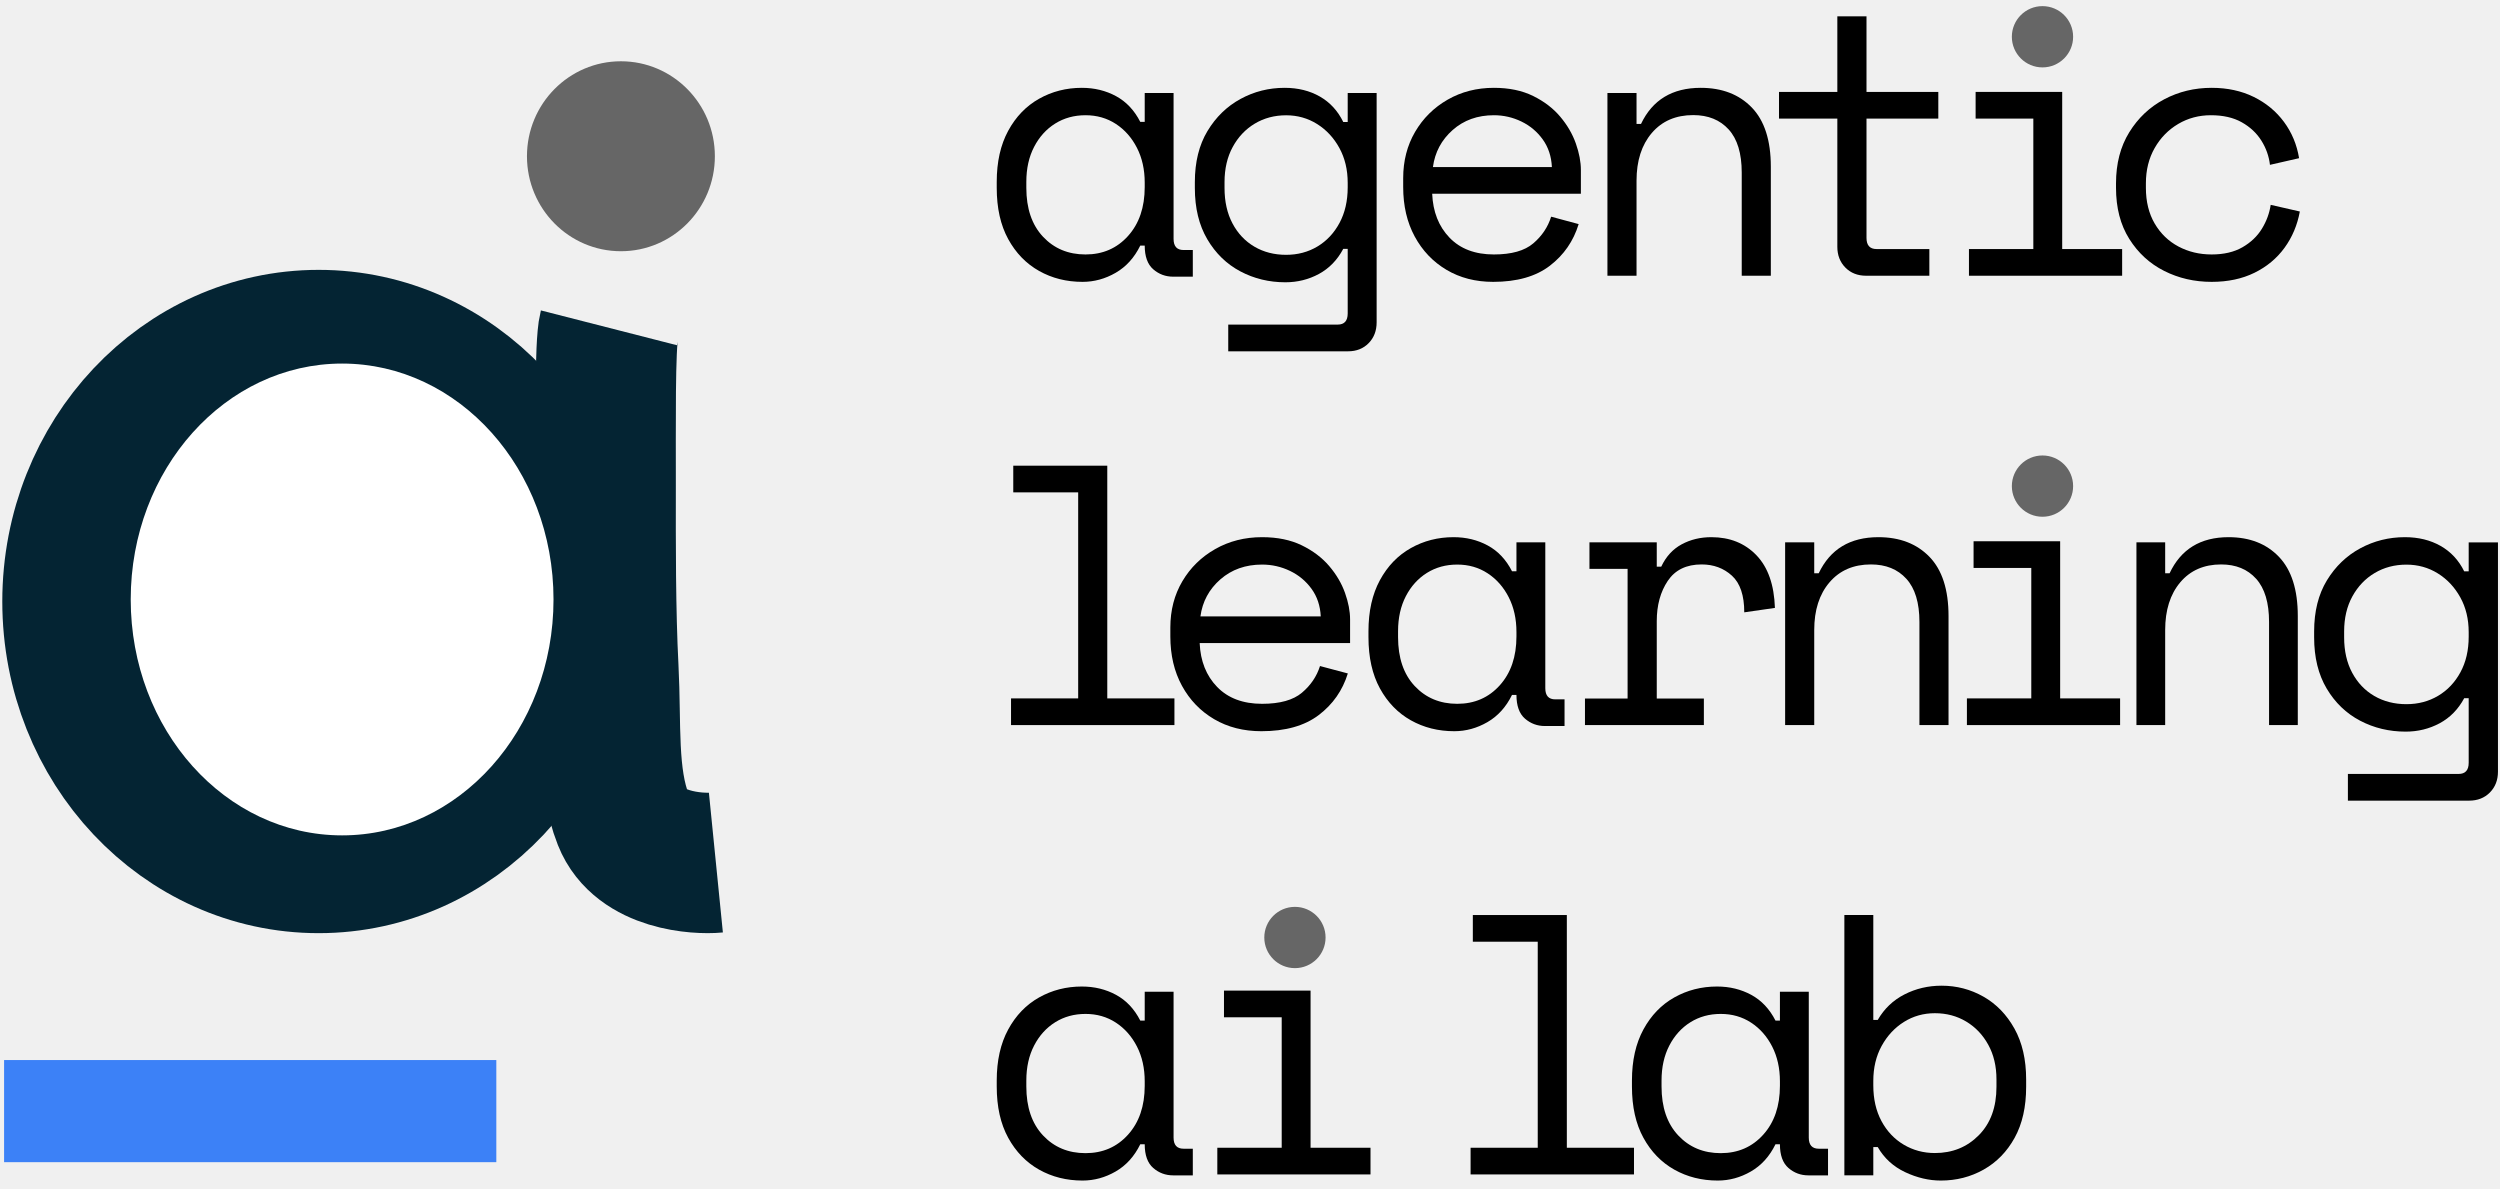
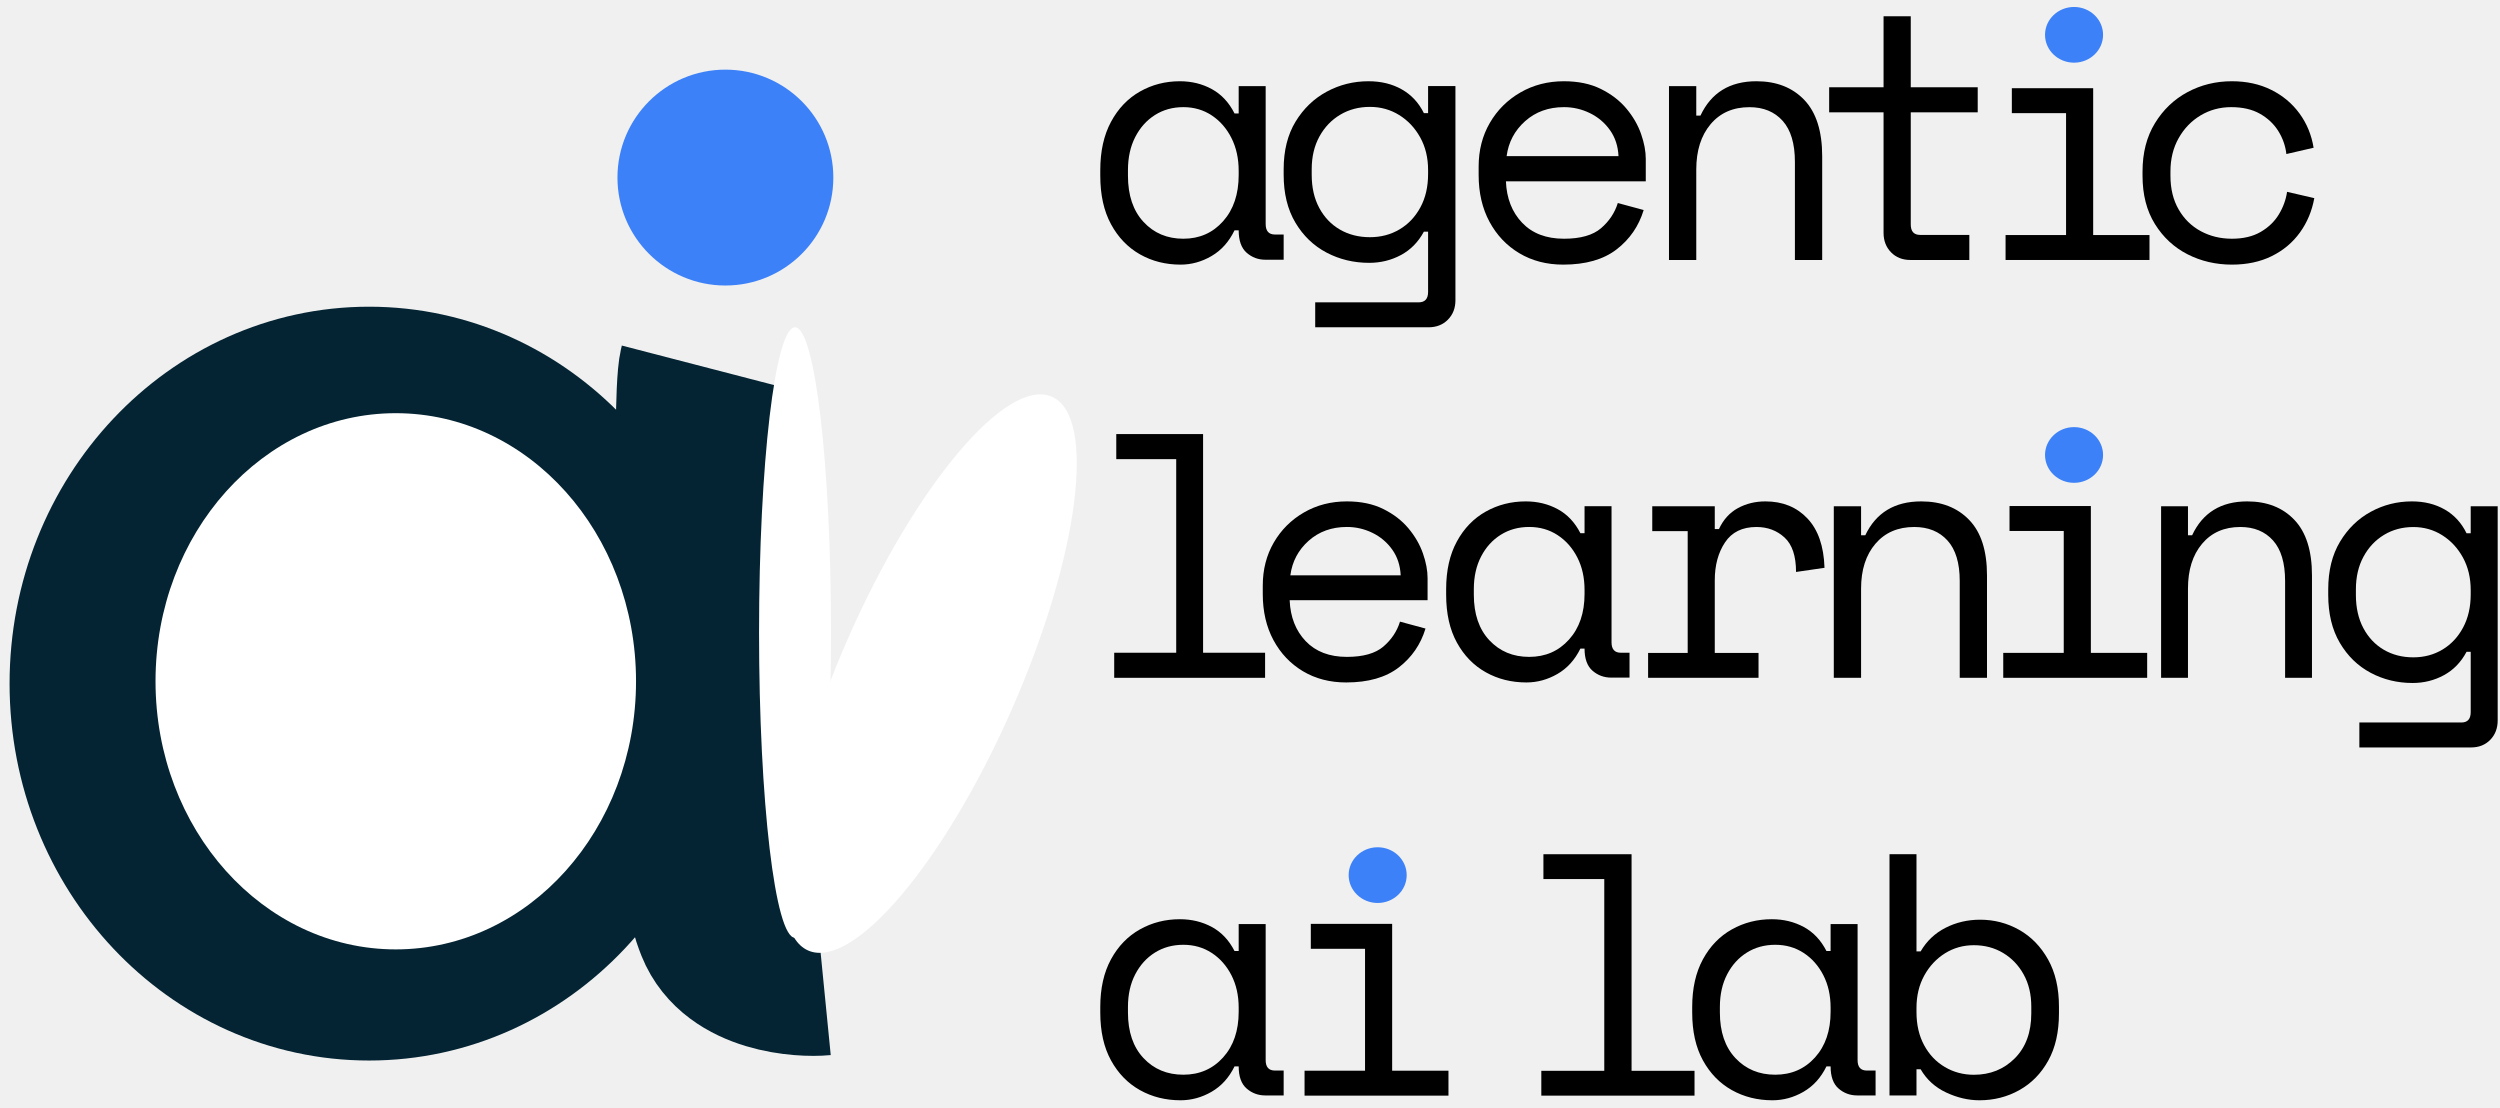
- <svg xmlns="http://www.w3.org/2000/svg" width="1224" height="582" xml:space="preserve" overflow="hidden">
-   <g transform="translate(-160 -348)">
+ <svg xmlns="http://www.w3.org/2000/svg" width="1077" height="477" xml:space="preserve" overflow="hidden">
+   <g transform="translate(-174 -348)">
    <g>
-       <rect x="162" y="867" width="241" height="50" fill="#3C81F7" fill-opacity="1" />
-       <path d="M418 424.5C418 398.819 438.595 378 464 378 489.405 378 510 398.819 510 424.5 510 450.181 489.405 471 464 471 438.595 471 418 450.181 418 424.5Z" fill="#666666" fill-rule="evenodd" fill-opacity="1" />
-       <path d="M458.124 508.5C456.087 516.461 456.564 557.857 456.518 585.631 456.471 613.406 456.413 647.903 457.844 675.146 459.276 702.39 456.96 728.454 465.107 749.093 473.255 769.732 502.03 771.17 510.5 770.322" stroke="#042433" stroke-width="68.75" stroke-linecap="butt" stroke-linejoin="miter" stroke-miterlimit="8" stroke-opacity="1" fill="none" fill-rule="evenodd" />
-       <path d="M195.5 642.5C195.5 571.808 249.45 514.5 316 514.5 382.55 514.5 436.5 571.808 436.5 642.5 436.5 713.192 382.55 770.5 316 770.5 249.45 770.5 195.5 713.192 195.5 642.5Z" stroke="#042433" stroke-width="68.75" stroke-linecap="butt" stroke-linejoin="miter" stroke-miterlimit="8" stroke-opacity="1" fill="none" fill-rule="evenodd" />
-       <path d="M224 641.5C224 577.711 270.339 526 327.5 526 384.662 526 431 577.711 431 641.5 431 705.289 384.662 757 327.5 757 270.339 757 224 705.289 224 641.5Z" fill="#FFFFFF" fill-rule="evenodd" fill-opacity="1" />
-       <path d="M1059.56 356 1073.84 356 1073.84 393.011 1109 393.011 1109 406.074 1073.84 406.074 1073.84 464.494C1073.84 468.123 1075.49 469.937 1078.79 469.937L1104.61 469.937 1104.61 483 1073.66 483C1069.51 483 1066.12 481.669 1063.5 479.009 1060.88 476.348 1059.56 472.961 1059.56 468.849L1059.56 406.074 1031 406.074 1031 393.011 1059.56 393.011 1059.56 356Z" fill="#000000" fill-rule="evenodd" fill-opacity="1" />
-       <path d="M689.66 391C695.819 391 701.404 392.36 706.415 395.079 711.426 397.799 715.381 401.999 718.279 407.679L720.453 407.679 720.453 393.538 734.581 393.538 734.581 464.969C734.581 468.595 736.211 470.408 739.472 470.408L744 470.408 744 483.462 734.4 483.462C730.656 483.462 727.396 482.253 724.619 479.836 721.841 477.419 720.453 473.551 720.453 468.233L718.279 468.233C715.381 474.155 711.366 478.597 706.234 481.558 701.102 484.519 695.698 486 690.022 486 682.174 486 675.079 484.217 668.739 480.652 662.4 477.086 657.358 471.889 653.615 465.06 649.871 458.231 648 449.861 648 439.95L648 437.05C648 427.259 649.871 418.92 653.615 412.03 657.358 405.141 662.4 399.914 668.739 396.348 675.079 392.783 682.053 391 689.66 391ZM691.472 404.416C685.917 404.416 680.966 405.776 676.619 408.495 672.271 411.215 668.83 415.022 666.294 419.917 663.758 424.812 662.49 430.523 662.49 437.05L662.49 439.95C662.49 450.103 665.207 458.08 670.641 463.882 676.075 469.683 683.019 472.584 691.472 472.584 699.924 472.584 706.868 469.562 712.302 463.519 717.736 457.476 720.453 449.499 720.453 439.588L720.453 437.412C720.453 431.006 719.185 425.326 716.649 420.37 714.113 415.415 710.671 411.517 706.325 408.677 701.977 405.836 697.026 404.416 691.472 404.416Z" fill="#000000" fill-rule="evenodd" fill-opacity="1" />
-       <path d="M788.955 391C795.494 391 801.246 392.423 806.21 395.27 811.175 398.116 814.989 402.265 817.653 407.715L819.833 407.715 819.833 393.544 834 393.544 834 505.828C834 509.946 832.698 513.338 830.095 516.003 827.492 518.668 824.131 520 820.014 520L761.347 520 761.347 506.919 814.929 506.919C818.198 506.919 819.833 505.101 819.833 501.468L819.833 469.853 817.653 469.853C814.747 475.304 810.781 479.392 805.756 482.118 800.731 484.843 795.252 486.206 789.318 486.206 781.326 486.206 773.97 484.419 767.25 480.846 760.53 477.273 755.141 472.034 751.085 465.13 747.028 458.226 745 449.868 745 440.056L745 437.149C745 427.338 747.058 419.011 751.175 412.167 755.292 405.323 760.681 400.085 767.341 396.451 774.001 392.817 781.205 391 788.955 391ZM789.682 404.445C783.99 404.445 778.874 405.808 774.333 408.533 769.793 411.258 766.19 415.074 763.526 419.98 760.862 424.885 759.531 430.608 759.531 437.149L759.531 440.056C759.531 446.718 760.832 452.502 763.436 457.408 766.039 462.313 769.611 466.099 774.152 468.763 778.693 471.428 783.87 472.761 789.682 472.761 795.373 472.761 800.489 471.398 805.03 468.673 809.57 465.947 813.173 462.101 815.837 457.135 818.501 452.169 819.833 446.355 819.833 439.693L819.833 437.513C819.833 431.093 818.471 425.4 815.746 420.434 813.021 415.467 809.389 411.561 804.848 408.715 800.307 405.868 795.252 404.445 789.682 404.445Z" fill="#000000" fill-rule="evenodd" fill-opacity="1" />
-       <path d="M891.41 391C898.811 391 905.212 392.329 910.612 394.988 916.011 397.648 920.44 401.032 923.898 405.141 927.357 409.25 929.905 413.632 931.543 418.285 933.181 422.939 934 427.259 934 431.248L934 442.851 861.197 442.851C861.561 451.674 864.382 458.836 869.66 464.335 874.938 469.834 882.188 472.584 891.41 472.584 900.025 472.584 906.456 470.771 910.703 467.145 914.95 463.519 917.862 459.168 919.439 454.091L932.908 457.718C930.36 466.057 925.658 472.856 918.802 478.114 911.947 483.371 902.694 486 891.046 486 882.431 486 874.817 484.036 868.204 480.108 861.591 476.18 856.404 470.741 852.642 463.791 848.881 456.841 847 448.773 847 439.588L847 435.237C847 426.776 848.941 419.222 852.824 412.574 856.707 405.927 862.016 400.669 868.75 396.802 875.484 392.934 883.038 391 891.41 391ZM891.41 404.416C883.402 404.416 876.667 406.833 871.207 411.668 865.747 416.502 862.531 422.546 861.561 429.798L919.803 429.798C919.561 424.6 918.074 420.098 915.344 416.291 912.614 412.484 909.125 409.553 904.879 407.498 900.632 405.443 896.142 404.416 891.41 404.416Z" fill="#000000" fill-rule="evenodd" fill-opacity="1" />
-       <path d="M992.662 391C1003.13 391 1011.48 394.217 1017.69 400.651 1023.9 407.085 1027 416.736 1027 429.604L1027 483 1012.75 483 1012.75 432.49C1012.75 423.11 1010.62 416.074 1006.36 411.384 1002.1 406.694 996.315 404.349 989.009 404.349 980.486 404.349 973.728 407.265 968.735 413.098 963.743 418.931 961.247 426.718 961.247 436.459L961.247 483 947 483 947 393.526 961.247 393.526 961.247 408.678 963.438 408.678C969.039 396.893 978.781 391 992.662 391Z" fill="#000000" fill-rule="evenodd" fill-opacity="1" />
-       <path d="M1242.83 391C1250.51 391 1257.37 392.481 1263.41 395.442 1269.44 398.403 1274.38 402.482 1278.23 407.679 1282.07 412.877 1284.54 418.799 1285.63 425.447L1271.37 428.71C1270.88 424.48 1269.48 420.521 1267.16 416.835 1264.84 413.148 1261.64 410.157 1257.55 407.861 1253.47 405.564 1248.44 404.416 1242.46 404.416 1236.61 404.416 1231.27 405.836 1226.46 408.677 1221.64 411.517 1217.8 415.445 1214.93 420.461 1212.07 425.477 1210.63 431.248 1210.63 437.775L1210.63 439.95C1210.63 446.719 1212.07 452.55 1214.93 457.446 1217.8 462.341 1221.67 466.087 1226.55 468.686 1231.43 471.285 1236.85 472.584 1242.83 472.584 1248.8 472.584 1253.84 471.405 1257.92 469.048 1262.01 466.692 1265.18 463.67 1267.43 459.984 1269.69 456.297 1271.12 452.4 1271.73 448.29L1286 451.553C1284.78 458.201 1282.28 464.123 1278.5 469.321 1274.72 474.518 1269.81 478.597 1263.77 481.558 1257.74 484.519 1250.76 486 1242.83 486 1234.41 486 1226.67 484.217 1219.6 480.652 1212.52 477.086 1206.82 471.859 1202.49 464.969 1198.16 458.08 1196 449.741 1196 439.95L1196 437.775C1196 428.105 1198.16 419.766 1202.49 412.756 1206.82 405.745 1212.52 400.367 1219.6 396.62 1226.67 392.873 1234.41 391 1242.83 391Z" fill="#000000" fill-rule="evenodd" fill-opacity="1" />
-       <path d="M1127.26 393 1169.65 393 1169.65 469.936 1199 469.936 1199 483 1124 483 1124 469.936 1155.52 469.936 1155.52 406.064 1127.26 406.064 1127.26 393Z" fill="#000000" fill-rule="evenodd" fill-opacity="1" />
-       <path d="M656.096 576 702.123 576 702.123 689.937 735 689.937 735 703 655 703 655 689.937 687.876 689.937 687.876 589.063 656.096 589.063 656.096 576Z" fill="#000000" fill-rule="evenodd" fill-opacity="1" />
-       <path d="M777.92 611C785.407 611 791.881 612.329 797.343 614.988 802.804 617.648 807.285 621.032 810.782 625.141 814.28 629.25 816.857 633.632 818.515 638.285 820.171 642.939 821 647.259 821 651.248L821 662.851 747.36 662.851C747.728 671.674 750.581 678.835 755.92 684.335 761.259 689.834 768.592 692.584 777.92 692.584 786.634 692.584 793.139 690.771 797.435 687.145 801.731 683.519 804.676 679.168 806.272 674.091L819.895 677.718C817.318 686.057 812.562 692.856 805.627 698.114 798.693 703.371 789.335 706 777.552 706 768.838 706 761.137 704.036 754.448 700.108 747.759 696.18 742.512 690.741 738.707 683.791 734.902 676.841 733 668.773 733 659.588L733 655.237C733 646.776 734.963 639.222 738.891 632.574 742.819 625.927 748.188 620.669 755 616.802 761.812 612.934 769.452 611 777.92 611ZM777.92 624.416C769.82 624.416 763.008 626.833 757.485 631.668 751.962 636.502 748.71 642.546 747.728 649.798L806.64 649.798C806.395 644.6 804.891 640.098 802.129 636.291 799.368 632.484 795.839 629.553 791.544 627.498 787.248 625.443 782.707 624.416 777.92 624.416Z" fill="#000000" fill-rule="evenodd" fill-opacity="1" />
-       <path d="M871.661 611C877.819 611 883.404 612.36 888.415 615.079 893.427 617.799 897.381 621.999 900.279 627.679L902.453 627.679 902.453 613.538 916.581 613.538 916.581 684.969C916.581 688.595 918.212 690.408 921.472 690.408L926 690.408 926 703.462 916.4 703.462C912.657 703.462 909.397 702.253 906.619 699.836 903.842 697.419 902.453 693.551 902.453 688.233L900.279 688.233C897.381 694.155 893.366 698.597 888.234 701.558 883.102 704.519 877.698 706 872.023 706 864.174 706 857.079 704.217 850.74 700.652 844.4 697.086 839.359 691.889 835.615 685.06 831.872 678.231 830 669.861 830 659.95L830 657.05C830 647.259 831.872 638.92 835.615 632.03 839.359 625.141 844.4 619.914 850.74 616.348 857.079 612.783 864.053 611 871.661 611ZM873.472 624.416C867.917 624.416 862.966 625.776 858.619 628.495 854.272 631.215 850.83 635.022 848.294 639.917 845.759 644.812 844.491 650.523 844.491 657.05L844.491 659.95C844.491 670.103 847.208 678.08 852.642 683.882 858.076 689.683 865.019 692.584 873.472 692.584 881.924 692.584 888.868 689.562 894.302 683.519 899.736 677.476 902.453 669.499 902.453 659.588L902.453 657.412C902.453 651.006 901.185 645.326 898.649 640.37 896.113 635.415 892.672 631.517 888.325 628.677 883.978 625.836 879.026 624.416 873.472 624.416Z" fill="#000000" fill-rule="evenodd" fill-opacity="1" />
-       <path d="M997.878 611C1006.91 611 1014.26 613.946 1019.94 619.839 1025.61 625.732 1028.63 634.331 1029 645.635L1013.99 647.8C1013.99 639.502 1011.97 633.519 1007.95 629.851 1003.92 626.183 998.976 624.349 993.118 624.349 985.673 624.349 980.151 627.025 976.55 632.376 972.95 637.728 971.149 644.312 971.149 652.129L971.149 690.012 994.216 690.012 994.216 703 936 703 936 690.012 956.87 690.012 956.87 626.514 938.197 626.514 938.197 613.525 971.149 613.525 971.149 625.431 973.346 625.431C975.665 620.501 978.991 616.863 983.324 614.517 987.657 612.173 992.508 611 997.878 611Z" fill="#000000" fill-rule="evenodd" fill-opacity="1" />
-       <path d="M1079.66 611C1090.13 611 1098.47 614.217 1104.69 620.651 1110.9 627.085 1114 636.736 1114 649.604L1114 703 1099.75 703 1099.75 652.49C1099.75 643.11 1097.62 636.074 1093.36 631.384 1089.1 626.694 1083.32 624.349 1076.01 624.349 1067.49 624.349 1060.73 627.265 1055.74 633.098 1050.74 638.931 1048.25 646.718 1048.25 656.459L1048.25 703 1034 703 1034 613.525 1048.25 613.525 1048.25 628.678 1050.44 628.678C1056.04 616.893 1065.78 611 1079.66 611Z" fill="#000000" fill-rule="evenodd" fill-opacity="1" />
-       <path d="M1251.09 611C1261.43 611 1269.67 614.217 1275.8 620.651 1281.93 627.085 1285 636.736 1285 649.604L1285 703 1270.93 703 1270.93 652.49C1270.93 643.11 1268.83 636.074 1264.62 631.384 1260.41 626.694 1254.7 624.349 1247.48 624.349 1239.07 624.349 1232.39 627.265 1227.46 633.098 1222.53 638.931 1220.07 646.718 1220.07 656.459L1220.07 703 1206 703 1206 613.525 1220.07 613.525 1220.07 628.678 1222.23 628.678C1227.76 616.893 1237.38 611 1251.09 611Z" fill="#000000" fill-rule="evenodd" fill-opacity="1" />
-       <path d="M1337.45 611C1344.06 611 1349.88 612.423 1354.9 615.27 1359.92 618.116 1363.78 622.265 1366.47 627.715L1368.67 627.715 1368.67 613.544 1383 613.544 1383 725.828C1383 729.946 1381.68 733.338 1379.05 736.003 1376.42 738.668 1373.02 740 1368.86 740L1309.53 740 1309.53 726.919 1363.71 726.919C1367.02 726.919 1368.67 725.101 1368.67 721.468L1368.67 689.853 1366.47 689.853C1363.53 695.304 1359.52 699.392 1354.44 702.118 1349.36 704.843 1343.82 706.206 1337.82 706.206 1329.73 706.206 1322.3 704.419 1315.5 700.846 1308.7 697.273 1303.26 692.034 1299.15 685.13 1295.05 678.226 1293 669.868 1293 660.056L1293 657.149C1293 647.338 1295.08 639.011 1299.24 632.167 1303.41 625.323 1308.86 620.085 1315.59 616.451 1322.33 612.817 1329.61 611 1337.45 611ZM1338.18 624.445C1332.43 624.445 1327.26 625.808 1322.66 628.533 1318.07 631.258 1314.43 635.074 1311.73 639.98 1309.04 644.885 1307.69 650.608 1307.69 657.149L1307.69 660.056C1307.69 666.718 1309.01 672.502 1311.64 677.408 1314.28 682.313 1317.89 686.099 1322.48 688.763 1327.07 691.428 1332.31 692.761 1338.18 692.761 1343.94 692.761 1349.11 691.398 1353.7 688.673 1358.3 685.947 1361.94 682.101 1364.63 677.135 1367.33 672.169 1368.67 666.355 1368.67 659.693L1368.67 657.513C1368.67 651.093 1367.3 645.4 1364.54 640.434 1361.79 635.467 1358.11 631.561 1353.52 628.715 1348.93 625.868 1343.82 624.445 1338.18 624.445Z" fill="#000000" fill-rule="evenodd" fill-opacity="1" />
-       <path d="M1126.26 613 1168.65 613 1168.65 689.936 1198 689.936 1198 703 1123 703 1123 689.936 1154.52 689.936 1154.52 626.064 1126.26 626.064 1126.26 613Z" fill="#000000" fill-rule="evenodd" fill-opacity="1" />
-       <path d="M881.096 796 927.123 796 927.123 909.937 960 909.937 960 923 880 923 880 909.937 912.877 909.937 912.877 809.063 881.096 809.063 881.096 796Z" fill="#000000" fill-rule="evenodd" fill-opacity="1" />
-       <path d="M1063 796 1077.17 796 1077.17 847.344 1079.35 847.344C1082.5 841.883 1086.85 837.725 1092.42 834.873 1097.99 832.02 1104.05 830.594 1110.59 830.594 1117.97 830.594 1124.82 832.384 1131.11 835.965 1137.41 839.546 1142.46 844.765 1146.28 851.623 1150.09 858.481 1152 866.766 1152 876.476L1152 880.118C1152 889.949 1150.12 898.264 1146.37 905.062 1142.62 911.859 1137.56 917.048 1131.2 920.629 1124.85 924.21 1117.85 926 1110.22 926 1104.41 926 1098.6 924.635 1092.79 921.903 1086.98 919.172 1082.5 915.076 1079.35 909.614L1077.17 909.614 1077.17 923.451 1063 923.451 1063 796ZM1107.32 844.067C1101.75 844.067 1096.69 845.493 1092.15 848.346 1087.61 851.198 1083.98 855.113 1081.25 860.09 1078.53 865.066 1077.17 870.771 1077.17 877.205L1077.17 879.39C1077.17 886.065 1078.5 891.892 1081.16 896.868 1083.83 901.845 1087.46 905.699 1092.06 908.43 1096.66 911.161 1101.75 912.527 1107.32 912.527 1115.92 912.527 1123.09 909.614 1128.84 903.787 1134.59 897.961 1137.47 890.071 1137.47 880.118L1137.47 876.476C1137.47 870.043 1136.14 864.399 1133.47 859.544 1130.81 854.688 1127.21 850.895 1122.67 848.164 1118.13 845.433 1113.01 844.067 1107.32 844.067Z" fill="#000000" fill-rule="evenodd" fill-opacity="1" />
-       <path d="M689.66 831C695.819 831 701.404 832.36 706.415 835.079 711.426 837.799 715.381 841.999 718.279 847.679L720.453 847.679 720.453 833.538 734.581 833.538 734.581 904.969C734.581 908.595 736.211 910.408 739.472 910.408L744 910.408 744 923.462 734.4 923.462C730.656 923.462 727.396 922.253 724.619 919.836 721.841 917.419 720.453 913.551 720.453 908.233L718.279 908.233C715.381 914.155 711.366 918.597 706.234 921.558 701.102 924.519 695.698 926 690.022 926 682.174 926 675.079 924.217 668.739 920.652 662.4 917.086 657.358 911.889 653.615 905.06 649.871 898.231 648 889.861 648 879.95L648 877.05C648 867.259 649.871 858.92 653.615 852.03 657.358 845.141 662.4 839.914 668.739 836.348 675.079 832.783 682.053 831 689.66 831ZM691.472 844.416C685.917 844.416 680.966 845.776 676.619 848.495 672.271 851.215 668.83 855.022 666.294 859.917 663.758 864.812 662.49 870.523 662.49 877.05L662.49 879.95C662.49 890.103 665.207 898.08 670.641 903.882 676.075 909.683 683.019 912.584 691.472 912.584 699.924 912.584 706.868 909.562 712.302 903.519 717.736 897.476 720.453 889.499 720.453 879.588L720.453 877.412C720.453 871.006 719.185 865.326 716.649 860.37 714.113 855.415 710.671 851.517 706.325 848.677 701.977 845.836 697.026 844.416 691.472 844.416Z" fill="#000000" fill-rule="evenodd" fill-opacity="1" />
-       <path d="M1000.66 831C1006.82 831 1012.4 832.36 1017.42 835.079 1022.43 837.799 1026.38 841.999 1029.28 847.679L1031.45 847.679 1031.45 833.538 1045.58 833.538 1045.58 904.969C1045.58 908.595 1047.21 910.408 1050.47 910.408L1055 910.408 1055 923.462 1045.4 923.462C1041.66 923.462 1038.4 922.253 1035.62 919.836 1032.84 917.419 1031.45 913.551 1031.45 908.233L1029.28 908.233C1026.38 914.155 1022.37 918.597 1017.23 921.558 1012.1 924.519 1006.7 926 1001.02 926 993.174 926 986.079 924.217 979.74 920.652 973.4 917.086 968.359 911.889 964.615 905.06 960.872 898.231 959 889.861 959 879.95L959 877.05C959 867.259 960.872 858.92 964.615 852.03 968.359 845.141 973.4 839.914 979.74 836.348 986.079 832.783 993.053 831 1000.66 831ZM1002.47 844.416C996.917 844.416 991.966 845.776 987.619 848.495 983.272 851.215 979.83 855.022 977.294 859.917 974.759 864.812 973.491 870.523 973.491 877.05L973.491 879.95C973.491 890.103 976.207 898.08 981.642 903.882 987.076 909.683 994.019 912.584 1002.47 912.584 1010.92 912.584 1017.87 909.562 1023.3 903.519 1028.74 897.476 1031.45 889.499 1031.45 879.588L1031.45 877.412C1031.45 871.006 1030.18 865.326 1027.65 860.37 1025.11 855.415 1021.67 851.517 1017.32 848.677 1012.98 845.836 1008.03 844.416 1002.47 844.416Z" fill="#000000" fill-rule="evenodd" fill-opacity="1" />
-       <path d="M759.261 833 801.652 833 801.652 909.936 831 909.936 831 923 756 923 756 909.936 787.521 909.936 787.521 846.064 759.261 846.064 759.261 833Z" fill="#000000" fill-rule="evenodd" fill-opacity="1" />
-       <path d="M1145 366C1145 357.716 1151.72 351 1160 351 1168.28 351 1175 357.716 1175 366 1175 374.284 1168.28 381 1160 381 1151.72 381 1145 374.284 1145 366Z" fill="#666666" fill-rule="evenodd" fill-opacity="1" />
-       <path d="M1145 586C1145 577.716 1151.72 571 1160 571 1168.28 571 1175 577.716 1175 586 1175 594.284 1168.28 601 1160 601 1151.72 601 1145 594.284 1145 586Z" fill="#666666" fill-rule="evenodd" fill-opacity="1" />
-       <path d="M779 807C779 798.716 785.716 792 794 792 802.284 792 809 798.716 809 807 809 815.284 802.284 822 794 822 785.716 822 779 815.284 779 807Z" fill="#666666" fill-rule="evenodd" fill-opacity="1" />
+       <path d="M985.437 355 997.155 355 997.155 385.6 1026 385.6 1026 396.4 997.155 396.4 997.155 444.7C997.155 447.7 998.507 449.2 1001.21 449.2L1022.39 449.2 1022.39 460 997.005 460C993.6 460 990.82 458.9 988.667 456.7 986.513 454.5 985.437 451.7 985.437 448.3L985.437 396.4 962 396.4 962 385.6 985.437 385.6 985.437 355Z" fill="#000000" fill-rule="evenodd" fill-opacity="1" />
+       <path d="M682.283 383C687.351 383 691.947 384.131 696.071 386.392 700.195 388.654 703.449 392.146 705.834 396.87L707.623 396.87 707.623 385.111 719.249 385.111 719.249 444.511C719.249 447.527 720.591 449.034 723.274 449.034L727 449.034 727 459.889 719.1 459.889C716.019 459.889 713.337 458.884 711.051 456.874 708.765 454.864 707.623 451.647 707.623 447.225L705.834 447.225C703.449 452.15 700.145 455.844 695.922 458.306 691.698 460.769 687.252 462 682.581 462 676.122 462 670.284 460.518 665.067 457.552 659.85 454.587 655.701 450.265 652.621 444.587 649.54 438.908 648 431.948 648 423.706L648 421.294C648 413.153 649.54 406.217 652.621 400.489 655.701 394.76 659.85 390.413 665.067 387.448 670.284 384.482 676.023 383 682.283 383ZM683.774 394.156C679.203 394.156 675.128 395.287 671.551 397.549 667.973 399.81 665.142 402.976 663.055 407.047 660.968 411.117 659.924 415.866 659.924 421.294L659.924 423.706C659.924 432.149 662.16 438.783 666.632 443.607 671.104 448.431 676.817 450.844 683.774 450.844 690.729 450.844 696.443 448.331 700.915 443.305 705.387 438.28 707.623 431.646 707.623 423.404L707.623 421.596C707.623 416.268 706.579 411.545 704.493 407.424 702.406 403.303 699.573 400.061 695.996 397.699 692.419 395.338 688.345 394.156 683.774 394.156Z" fill="#000000" fill-rule="evenodd" fill-opacity="1" />
+       <path d="M763.547 383C768.984 383 773.766 384.17 777.894 386.509 782.022 388.848 785.193 392.256 787.408 396.735L789.22 396.735 789.22 385.09 801 385.09 801 477.355C801 480.739 799.918 483.526 797.753 485.716 795.589 487.905 792.794 489 789.372 489L740.592 489 740.592 478.251 785.143 478.251C787.861 478.251 789.22 476.758 789.22 473.772L789.22 447.794 787.408 447.794C784.992 452.273 781.695 455.633 777.516 457.872 773.338 460.111 768.782 461.231 763.849 461.231 757.204 461.231 751.088 459.763 745.5 456.827 739.912 453.891 735.432 449.586 732.059 443.913 728.686 438.24 727 431.372 727 423.31L727 420.921C727 412.859 728.712 406.017 732.135 400.393 735.558 394.769 740.038 390.465 745.575 387.479 751.113 384.493 757.103 383 763.547 383ZM764.151 394.048C759.419 394.048 755.165 395.168 751.39 397.407 747.614 399.646 744.619 402.782 742.404 406.813 740.189 410.844 739.082 415.547 739.082 420.921L739.082 423.31C739.082 428.784 740.164 433.537 742.329 437.568 744.493 441.599 747.463 444.709 751.239 446.899 755.014 449.089 759.319 450.183 764.151 450.183 768.883 450.183 773.137 449.063 776.912 446.824 780.688 444.585 783.683 441.424 785.898 437.344 788.113 433.263 789.22 428.486 789.22 423.011L789.22 421.22C789.22 415.945 788.088 411.267 785.822 407.186 783.557 403.105 780.537 399.895 776.761 397.556 772.986 395.217 768.782 394.048 764.151 394.048Z" fill="#000000" fill-rule="evenodd" fill-opacity="1" />
+       <path d="M847.753 383C853.878 383 859.176 384.106 863.644 386.317 868.113 388.528 871.778 391.342 874.64 394.76 877.502 398.177 879.611 401.82 880.967 405.69 882.322 409.56 883 413.153 883 416.469L883 426.118 822.749 426.118C823.05 433.455 825.385 439.411 829.753 443.984 834.121 448.557 840.121 450.844 847.753 450.844 854.883 450.844 860.205 449.336 863.72 446.321 867.234 443.305 869.644 439.687 870.95 435.465L882.096 438.481C879.987 445.416 876.096 451.07 870.423 455.442 864.749 459.814 857.092 462 847.452 462 840.322 462 834.021 460.367 828.548 457.1 823.075 453.834 818.782 449.311 815.669 443.532 812.556 437.752 811 431.043 811 423.404L811 419.786C811 412.751 812.606 406.469 815.82 400.941 819.033 395.413 823.427 391.041 829 387.825 834.573 384.608 840.824 383 847.753 383ZM847.753 394.156C841.126 394.156 835.552 396.167 831.033 400.187 826.515 404.207 823.853 409.233 823.05 415.263L871.251 415.263C871.05 410.941 869.82 407.198 867.561 404.031 865.301 400.865 862.414 398.428 858.9 396.719 855.385 395.011 851.669 394.156 847.753 394.156Z" fill="#000000" fill-rule="evenodd" fill-opacity="1" />
+       <path d="M930.671 383C939.31 383 946.192 385.693 951.315 391.077 956.438 396.462 959 404.54 959 415.31L959 460 947.247 460 947.247 417.725C947.247 409.874 945.489 403.986 941.973 400.061 938.457 396.135 933.685 394.172 927.658 394.172 920.626 394.172 915.05 396.613 910.932 401.495 906.813 406.377 904.753 412.894 904.753 421.047L904.753 460 893 460 893 385.114 904.753 385.114 904.753 397.796 906.562 397.796C911.183 387.932 919.219 383 930.671 383Z" fill="#000000" fill-rule="evenodd" fill-opacity="1" />
+       <path d="M1135.5 383C1141.82 383 1147.46 384.231 1152.42 386.694 1157.39 389.156 1161.45 392.548 1164.61 396.87 1167.77 401.192 1169.8 406.117 1170.7 411.645L1158.97 414.359C1158.57 410.841 1157.41 407.549 1155.51 404.484 1153.6 401.418 1150.97 398.931 1147.61 397.021 1144.25 395.111 1140.12 394.156 1135.2 394.156 1130.39 394.156 1126 395.338 1122.04 397.699 1118.08 400.061 1114.92 403.328 1112.57 407.499 1110.21 411.67 1109.03 416.469 1109.03 421.897L1109.03 423.706C1109.03 429.335 1110.21 434.184 1112.57 438.255 1114.92 442.325 1118.11 445.441 1122.12 447.602 1126.13 449.763 1130.59 450.844 1135.5 450.844 1140.42 450.844 1144.55 449.863 1147.91 447.903 1151.27 445.944 1153.88 443.431 1155.73 440.365 1157.59 437.3 1158.77 434.059 1159.27 430.641L1171 433.355C1170 438.883 1167.94 443.808 1164.83 448.13 1161.72 452.451 1157.69 455.844 1152.73 458.306 1147.76 460.769 1142.02 462 1135.5 462 1128.59 462 1122.22 460.518 1116.4 457.552 1110.59 454.587 1105.9 450.24 1102.34 444.511 1098.78 438.783 1097 431.847 1097 423.706L1097 421.897C1097 413.856 1098.78 406.921 1102.34 401.092 1105.9 395.262 1110.59 390.789 1116.4 387.674 1122.22 384.558 1128.59 383 1135.5 383Z" fill="#000000" fill-rule="evenodd" fill-opacity="1" />
+       <path d="M1040.7 386 1075.74 386 1075.74 449.258 1100 449.258 1100 460 1038 460 1038 449.258 1064.06 449.258 1064.06 396.742 1040.7 396.742 1040.7 386Z" fill="#000000" fill-rule="evenodd" fill-opacity="1" />
+       <path d="M654.891 535 692.288 535 692.288 629.2 719 629.2 719 640 654 640 654 629.2 680.712 629.2 680.712 545.8 654.891 545.8 654.891 535Z" fill="#000000" fill-rule="evenodd" fill-opacity="1" />
+       <path d="M754.243 564C760.283 564 765.507 565.092 769.913 567.275 774.32 569.458 777.934 572.237 780.756 575.611 783.578 578.985 785.658 582.582 786.995 586.403 788.331 590.224 789 593.771 789 597.046L789 606.573 729.586 606.573C729.883 613.817 732.185 619.697 736.493 624.212 740.8 628.727 746.717 630.985 754.243 630.985 761.273 630.985 766.522 629.496 769.987 626.519 773.453 623.542 775.83 619.97 777.117 615.802L788.109 618.779C786.029 625.626 782.192 631.208 776.597 635.525 771.002 639.842 763.452 642 753.945 642 746.915 642 740.701 640.388 735.304 637.162 729.908 633.937 725.674 629.471 722.605 623.766 719.535 618.059 718 611.435 718 603.893L718 600.321C718 593.374 719.584 587.172 722.753 581.714 725.922 576.256 730.254 571.939 735.75 568.764 741.246 565.588 747.41 564 754.243 564ZM754.243 575.015C747.707 575.015 742.211 577 737.755 580.97 733.299 584.939 730.675 589.901 729.883 595.855L777.414 595.855C777.216 591.588 776.003 587.891 773.775 584.765 771.547 581.639 768.7 579.233 765.234 577.546 761.768 575.859 758.104 575.015 754.243 575.015Z" fill="#000000" fill-rule="evenodd" fill-opacity="1" />
+       <path d="M831.283 564C836.351 564 840.947 565.117 845.071 567.349 849.195 569.582 852.449 573.031 854.834 577.695L856.623 577.695 856.623 566.084 868.249 566.084 868.249 624.733C868.249 627.71 869.591 629.199 872.274 629.199L876 629.199 876 639.916 868.1 639.916C865.019 639.916 862.337 638.924 860.051 636.939 857.765 634.954 856.623 631.779 856.623 627.412L854.834 627.412C852.449 632.275 849.145 635.922 844.922 638.353 840.699 640.784 836.252 642 831.581 642 825.122 642 819.284 640.536 814.067 637.609 808.85 634.681 804.702 630.414 801.621 624.807 798.541 619.2 797 612.328 797 604.191L797 601.809C797 593.771 798.541 586.924 801.621 581.267 804.702 575.611 808.85 571.319 814.067 568.392 819.284 565.464 825.023 564 831.283 564ZM832.774 575.015C828.203 575.015 824.128 576.132 820.551 578.365 816.974 580.597 814.142 583.724 812.055 587.743 809.968 591.762 808.925 596.451 808.925 601.809L808.925 604.191C808.925 612.527 811.16 619.077 815.632 623.84 820.104 628.603 825.818 630.985 832.774 630.985 839.729 630.985 845.443 628.504 849.915 623.542 854.387 618.58 856.623 612.031 856.623 603.893L856.623 602.107C856.623 596.847 855.579 592.183 853.493 588.115 851.406 584.046 848.573 580.846 844.996 578.514 841.419 576.182 837.345 575.015 832.774 575.015Z" fill="#000000" fill-rule="evenodd" fill-opacity="1" />
+       <path d="M934.567 564C941.948 564 947.957 566.434 952.595 571.302 957.232 576.17 959.701 583.273 960 592.612L947.733 594.4C947.733 587.545 946.087 582.603 942.795 579.573 939.504 576.543 935.465 575.028 930.677 575.028 924.593 575.028 920.08 577.238 917.138 581.659 914.195 586.08 912.724 591.519 912.724 597.977L912.724 629.271 931.575 629.271 931.575 640 884 640 884 629.271 901.055 629.271 901.055 576.816 885.795 576.816 885.795 566.087 912.724 566.087 912.724 575.922 914.52 575.922C916.415 571.849 919.133 568.843 922.673 566.906 926.214 564.969 930.179 564 934.567 564Z" fill="#000000" fill-rule="evenodd" fill-opacity="1" />
+       <path d="M1001.67 564C1010.31 564 1017.19 566.658 1022.31 571.973 1027.44 577.288 1030 585.26 1030 595.89L1030 640 1018.25 640 1018.25 598.275C1018.25 590.526 1016.49 584.714 1012.97 580.84 1009.46 576.965 1004.68 575.028 998.658 575.028 991.625 575.028 986.05 577.437 981.931 582.255 977.813 587.073 975.753 593.506 975.753 601.553L975.753 640 964 640 964 566.087 975.753 566.087 975.753 578.604 977.561 578.604C982.183 568.868 990.219 564 1001.67 564Z" fill="#000000" fill-rule="evenodd" fill-opacity="1" />
+       <path d="M1142.1 564C1150.61 564 1157.39 566.658 1162.43 571.973 1167.48 577.288 1170 585.26 1170 595.89L1170 640 1158.42 640 1158.42 598.275C1158.42 590.526 1156.69 584.714 1153.23 580.84 1149.77 576.965 1145.07 575.028 1139.13 575.028 1132.21 575.028 1126.72 577.437 1122.66 582.255 1118.6 587.073 1116.58 593.506 1116.58 601.553L1116.58 640 1105 640 1105 566.087 1116.58 566.087 1116.58 578.604 1118.36 578.604C1122.91 568.868 1130.82 564 1142.1 564Z" fill="#000000" fill-rule="evenodd" fill-opacity="1" />
+       <path d="M1213.05 564C1218.42 564 1223.13 565.17 1227.21 567.509 1231.28 569.848 1234.41 573.256 1236.59 577.735L1238.38 577.735 1238.38 566.09 1250 566.09 1250 658.355C1250 661.739 1248.93 664.526 1246.8 666.716 1244.66 668.905 1241.91 670 1238.53 670L1190.41 670 1190.41 659.251 1234.36 659.251C1237.04 659.251 1238.38 657.758 1238.38 654.772L1238.38 628.794 1236.59 628.794C1234.21 633.273 1230.96 636.633 1226.83 638.872 1222.71 641.111 1218.22 642.231 1213.35 642.231 1206.8 642.231 1200.76 640.763 1195.25 637.827 1189.74 634.891 1185.32 630.586 1181.99 624.913 1178.66 619.24 1177 612.372 1177 604.31L1177 601.921C1177 593.859 1178.69 587.017 1182.07 581.393 1185.44 575.77 1189.86 571.465 1195.32 568.479 1200.79 565.493 1206.7 564 1213.05 564ZM1213.65 575.048C1208.98 575.048 1204.78 576.168 1201.06 578.407 1197.34 580.647 1194.38 583.782 1192.2 587.813 1190.01 591.844 1188.92 596.547 1188.92 601.921L1188.92 604.31C1188.92 609.784 1189.99 614.537 1192.12 618.568 1194.26 622.599 1197.19 625.709 1200.91 627.899 1204.64 630.088 1208.88 631.183 1213.65 631.183 1218.32 631.183 1222.51 630.063 1226.24 627.824 1229.96 625.585 1232.92 622.424 1235.1 618.344 1237.29 614.263 1238.38 609.486 1238.38 604.011L1238.38 602.22C1238.38 596.945 1237.26 592.267 1235.03 588.186 1232.79 584.105 1229.81 580.896 1226.09 578.557 1222.36 576.218 1218.22 575.048 1213.65 575.048Z" fill="#000000" fill-rule="evenodd" fill-opacity="1" />
+       <path d="M1039.7 566 1074.74 566 1074.74 629.258 1099 629.258 1099 640 1037 640 1037 629.258 1063.06 629.258 1063.06 576.742 1039.7 576.742 1039.7 566Z" fill="#000000" fill-rule="evenodd" fill-opacity="1" />
+       <path d="M838.904 716 876.877 716 876.877 809.303 904 809.303 904 820 838 820 838 809.303 865.123 809.303 865.123 726.697 838.904 726.697 838.904 716Z" fill="#000000" fill-rule="evenodd" fill-opacity="1" />
+       <path d="M988 716 999.621 716 999.621 757.865 1001.41 757.865C1003.99 753.412 1007.57 750.022 1012.13 747.696 1016.7 745.37 1021.67 744.207 1027.03 744.207 1033.09 744.207 1038.7 745.667 1043.87 748.587 1049.03 751.506 1053.18 755.762 1056.31 761.354 1059.44 766.946 1061 773.701 1061 781.619L1061 784.588C1061 792.605 1059.46 799.385 1056.38 804.927 1053.3 810.47 1049.16 814.701 1043.94 817.62 1038.73 820.54 1032.99 822 1026.73 822 1021.97 822 1017.2 820.887 1012.43 818.659 1007.67 816.433 1003.99 813.092 1001.41 808.639L999.621 808.639 999.621 819.921 988 819.921 988 716ZM1024.35 755.193C1019.78 755.193 1015.64 756.356 1011.91 758.682 1008.19 761.008 1005.21 764.2 1002.97 768.258 1000.74 772.316 999.621 776.967 999.621 782.213L999.621 783.994C999.621 789.438 1000.71 794.188 1002.9 798.246 1005.08 802.304 1008.06 805.447 1011.84 807.674 1015.61 809.901 1019.78 811.014 1024.35 811.014 1031.4 811.014 1037.29 808.639 1042.01 803.888 1046.72 799.137 1049.08 792.704 1049.08 784.588L1049.08 781.619C1049.08 776.373 1047.99 771.771 1045.8 767.812 1043.62 763.853 1040.66 760.76 1036.94 758.534 1033.22 756.307 1029.02 755.193 1024.35 755.193Z" fill="#000000" fill-rule="evenodd" fill-opacity="1" />
+       <path d="M682.283 744C687.351 744 691.947 745.117 696.071 747.349 700.195 749.582 703.449 753.031 705.834 757.695L707.623 757.695 707.623 746.084 719.249 746.084 719.249 804.733C719.249 807.71 720.591 809.198 723.274 809.198L727 809.198 727 819.916 719.1 819.916C716.019 819.916 713.337 818.924 711.051 816.939 708.765 814.954 707.623 811.778 707.623 807.412L705.834 807.412C703.449 812.275 700.145 815.922 695.922 818.353 691.698 820.784 687.252 822 682.581 822 676.122 822 670.284 820.536 665.067 817.609 659.85 814.681 655.701 810.414 652.621 804.807 649.54 799.2 648 792.328 648 784.191L648 781.809C648 773.771 649.54 766.923 652.621 761.267 655.701 755.611 659.85 751.319 665.067 748.391 670.284 745.464 676.023 744 682.283 744ZM683.774 755.015C679.203 755.015 675.128 756.132 671.551 758.364 667.973 760.597 665.142 763.723 663.055 767.742 660.968 771.761 659.924 776.45 659.924 781.809L659.924 784.191C659.924 792.526 662.16 799.076 666.632 803.84 671.104 808.603 676.817 810.985 683.774 810.985 690.729 810.985 696.443 808.504 700.915 803.542 705.387 798.58 707.623 792.031 707.623 783.893L707.623 782.107C707.623 776.847 706.579 772.183 704.493 768.114 702.406 764.046 699.573 760.845 695.996 758.513 692.419 756.181 688.345 755.015 683.774 755.015Z" fill="#000000" fill-rule="evenodd" fill-opacity="1" />
+       <path d="M937.283 744C942.351 744 946.947 745.117 951.071 747.349 955.195 749.582 958.449 753.031 960.834 757.695L962.623 757.695 962.623 746.084 974.249 746.084 974.249 804.733C974.249 807.71 975.591 809.198 978.274 809.198L982 809.198 982 819.916 974.1 819.916C971.02 819.916 968.337 818.924 966.051 816.939 963.766 814.954 962.623 811.778 962.623 807.412L960.834 807.412C958.449 812.275 955.145 815.922 950.922 818.353 946.699 820.784 942.252 822 937.581 822 931.122 822 925.284 820.536 920.067 817.609 914.85 814.681 910.701 810.414 907.621 804.807 904.54 799.2 903 792.328 903 784.191L903 781.809C903 773.771 904.54 766.923 907.621 761.267 910.701 755.611 914.85 751.319 920.067 748.391 925.284 745.464 931.023 744 937.283 744ZM938.774 755.015C934.203 755.015 930.128 756.132 926.551 758.364 922.974 760.597 920.142 763.723 918.055 767.742 915.968 771.761 914.925 776.45 914.925 781.809L914.925 784.191C914.925 792.526 917.16 799.076 921.632 803.84 926.104 808.603 931.818 810.985 938.774 810.985 945.73 810.985 951.443 808.504 955.915 803.542 960.387 798.58 962.623 792.031 962.623 783.893L962.623 782.107C962.623 776.847 961.579 772.183 959.493 768.114 957.406 764.046 954.574 760.845 950.996 758.513 947.419 756.181 943.345 755.015 938.774 755.015Z" fill="#000000" fill-rule="evenodd" fill-opacity="1" />
+       <path d="M738.696 746 773.739 746 773.739 809.258 798 809.258 798 820 736 820 736 809.258 762.058 809.258 762.058 756.742 738.696 756.742 738.696 746Z" fill="#000000" fill-rule="evenodd" fill-opacity="1" />
+       <path d="M1055 363C1055 356.373 1060.6 351 1067.5 351 1074.4 351 1080 356.373 1080 363 1080 369.627 1074.4 375 1067.5 375 1060.6 375 1055 369.627 1055 363Z" fill="#3C81F7" fill-rule="evenodd" fill-opacity="1" />
+       <path d="M1055 544C1055 537.373 1060.6 532 1067.5 532 1074.4 532 1080 537.373 1080 544 1080 550.627 1074.4 556 1067.5 556 1060.6 556 1055 550.627 1055 544Z" fill="#3C81F7" fill-rule="evenodd" fill-opacity="1" />
+       <path d="M755 725C755 718.373 760.596 713 767.5 713 774.404 713 780 718.373 780 725 780 731.627 774.404 737 767.5 737 760.596 737 755 731.627 755 725Z" fill="#3C81F7" fill-rule="evenodd" fill-opacity="1" />
+       <path d="M475.154 505.5C473.079 513.491 473.565 555.045 473.518 582.926 473.47 610.806 473.411 645.435 474.869 672.782 476.327 700.13 473.968 726.294 482.266 747.012 490.565 767.73 519.874 769.173 528.5 768.321" stroke="#042433" stroke-width="68.75" stroke-linecap="butt" stroke-linejoin="miter" stroke-miterlimit="8" stroke-opacity="1" fill="none" fill-rule="evenodd" />
+       <path d="M212.5 642.5C212.5 571.808 266.45 514.5 333 514.5 399.55 514.5 453.5 571.808 453.5 642.5 453.5 713.192 399.55 770.5 333 770.5 266.45 770.5 212.5 713.192 212.5 642.5Z" stroke="#042433" stroke-width="68.75" stroke-linecap="butt" stroke-linejoin="miter" stroke-miterlimit="8" stroke-opacity="1" fill="none" fill-rule="evenodd" />
+       <path d="M241 641.5C241 577.711 287.338 526 344.5 526 401.661 526 448 577.711 448 641.5 448 705.289 401.661 757 344.5 757 287.338 757 241 705.289 241 641.5Z" fill="#FFFFFF" fill-rule="evenodd" fill-opacity="1" />
+       <path d="M539.469 622.704C568.472 556.827 607.737 510.359 627.171 518.915 646.604 527.471 638.847 587.81 609.844 653.687 580.842 719.563 541.576 766.031 522.143 757.475 502.709 748.92 510.466 688.58 539.469 622.704Z" fill="#FFFFFF" fill-rule="evenodd" fill-opacity="1" />
+       <path d="M440 424.5C440 398.819 460.819 378 486.5 378 512.181 378 533 398.819 533 424.5 533 450.181 512.181 471 486.5 471 460.819 471 440 450.181 440 424.5Z" fill="#3C81F7" fill-rule="evenodd" fill-opacity="1" />
+       <path d="M501 620.5C501 547.875 507.94 489 516.5 489 525.06 489 532 547.875 532 620.5 532 693.126 525.06 752 516.5 752 507.94 752 501 693.126 501 620.5Z" fill="#FFFFFF" fill-rule="evenodd" fill-opacity="1" />
    </g>
  </g>
</svg>
